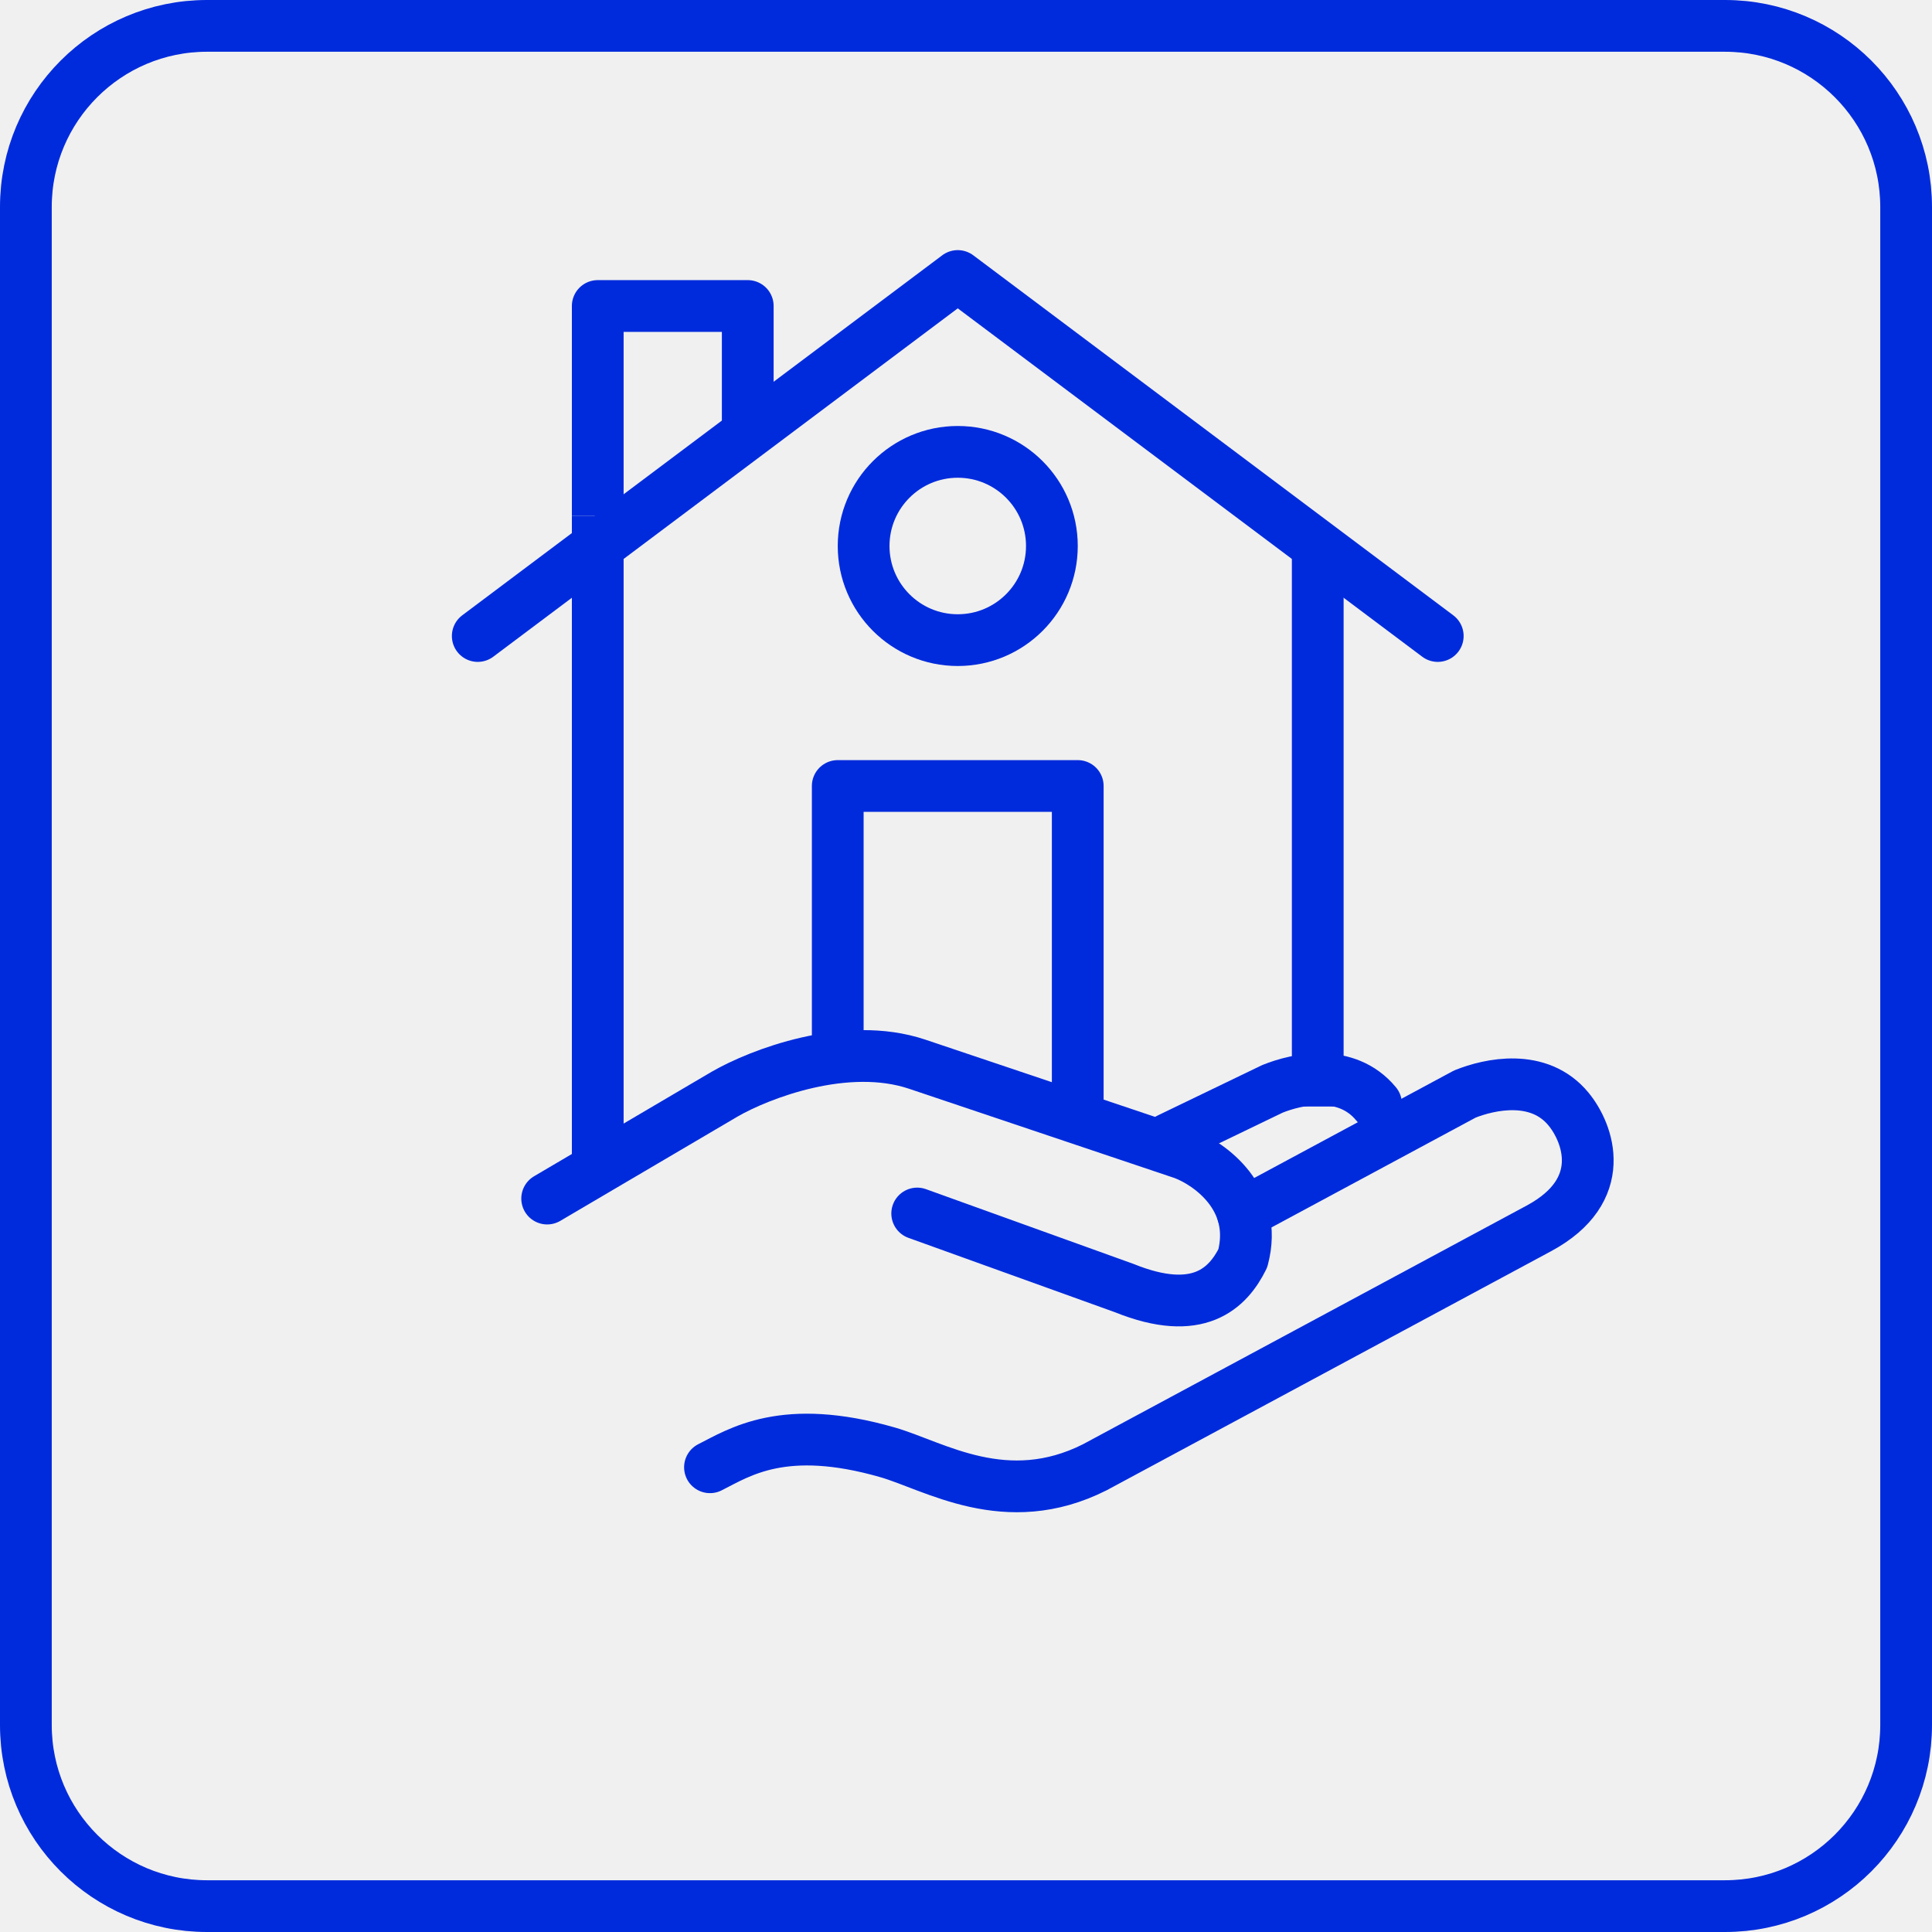
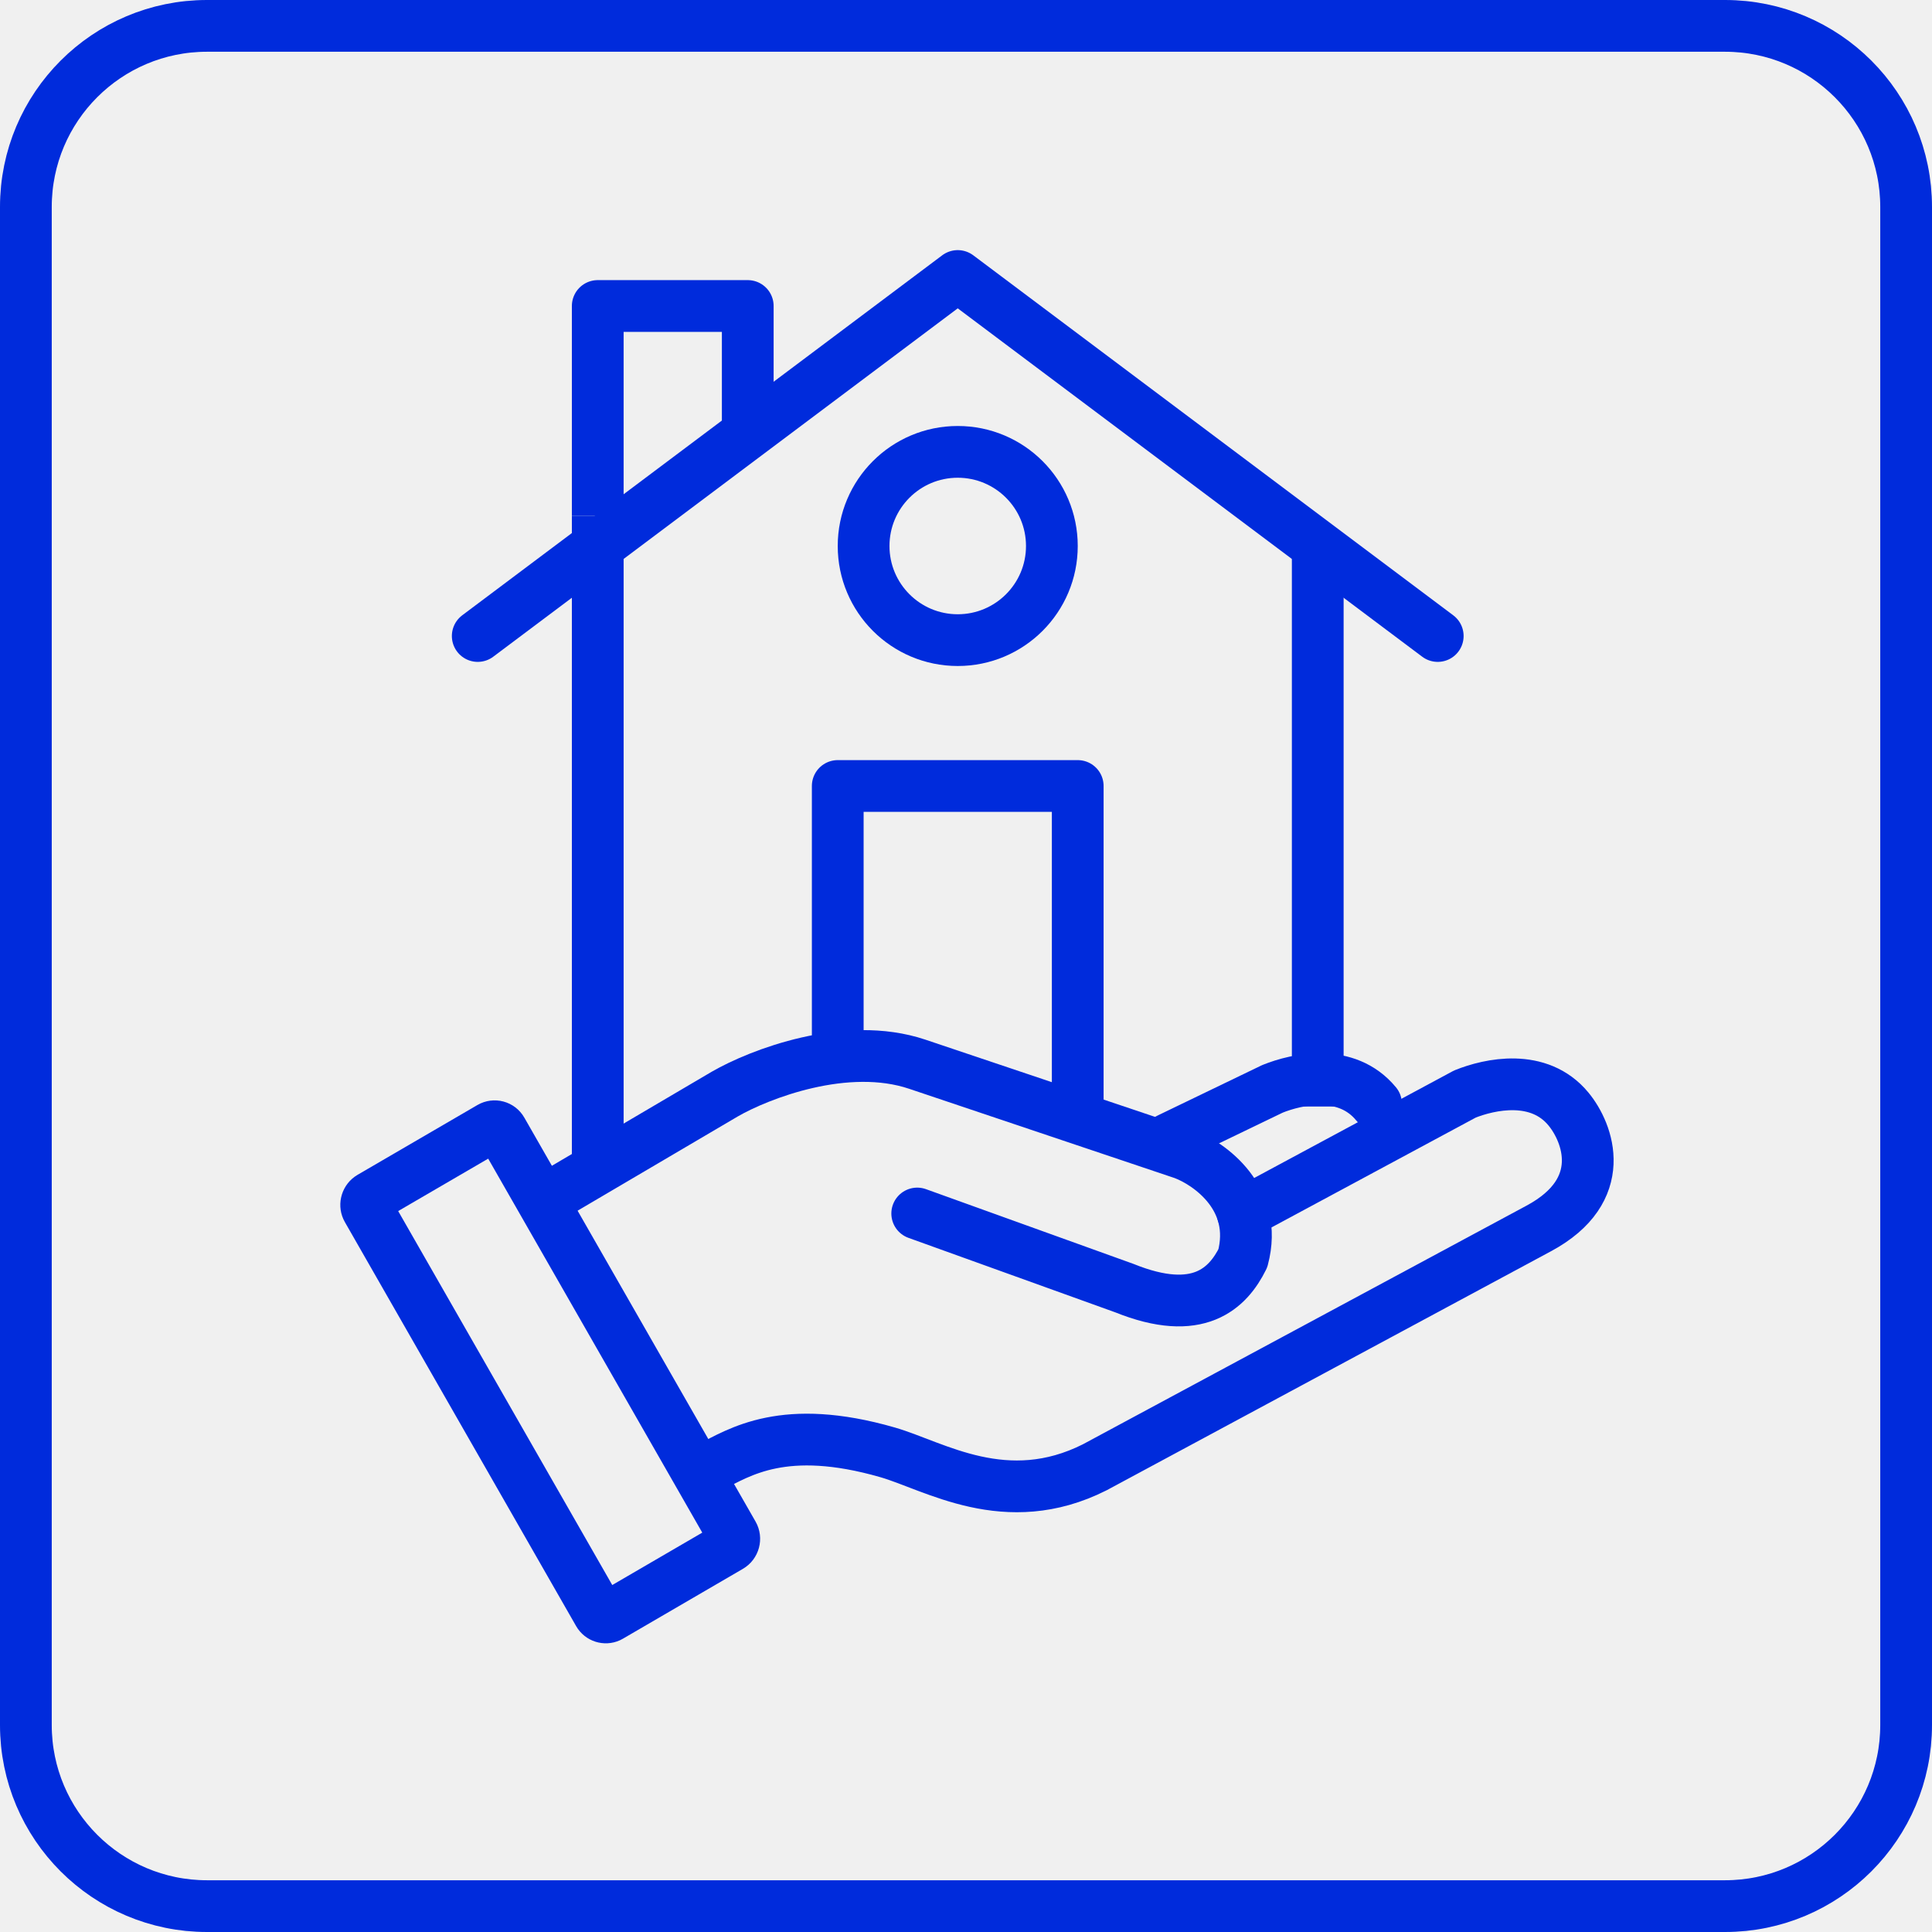
<svg xmlns="http://www.w3.org/2000/svg" width="112" height="112" viewBox="0 0 112 112" fill="none">
-   <g clip-path="url(#clip0_4177_29)">
-     <path d="M27.696 36.87L55.522 16L83.348 36.87" stroke="#002BDC" stroke-width="3" stroke-linecap="round" stroke-linejoin="round" />
+   <g clip-path="url(#clip0_4650_584)">
+     <rect x="1.5" y="1.5" width="109" height="109" rx="10.5" stroke="#002BDC" stroke-width="3" />
+     <path d="M27.695 36.87L55.521 16L83.347 36.87" stroke="#002BDC" stroke-width="3" stroke-linecap="round" stroke-linejoin="round" />
    <path d="M34.652 29.913V17.739H43.348V24.696" stroke="#002BDC" stroke-width="3" stroke-linejoin="round" />
-     <path d="M48.565 61.217V45.565H62.478V64.695" stroke="#002BDC" stroke-width="3" stroke-linecap="round" stroke-linejoin="round" />
+     <path d="M48.565 61.217V45.565H62.477V64.695" stroke="#002BDC" stroke-width="3" stroke-linecap="round" stroke-linejoin="round" />
    <path d="M34.652 29.913V68.174M76.391 64.146V31.652" stroke="#002BDC" stroke-width="3" />
-     <circle cx="55.522" cy="31.652" r="5.457" stroke="#002BDC" stroke-width="3" />
-     <path d="M31.72 69.482L42.016 63.424C44.018 62.27 49.052 60.309 53.171 61.693L68.615 66.886C70.142 67.463 72.967 69.482 72.047 72.944C71.189 74.675 69.473 76.406 65.183 74.675L53.171 70.348" stroke="#002BDC" stroke-width="3" stroke-linecap="round" stroke-linejoin="round" />
-     <path d="M41.158 85.059C42.874 84.194 45.448 82.463 51.455 84.194C54.163 84.974 58.319 87.655 63.467 85.059L89.208 71.212C93.326 68.997 92.068 65.674 90.924 64.289C89.208 62.212 86.348 62.847 84.918 63.423L72.047 70.347" stroke="#002BDC" stroke-width="3" stroke-linecap="round" stroke-linejoin="round" />
-     <path d="M67.757 66.02L73.763 63.123C75.193 62.546 78.053 61.911 79.769 63.988" stroke="#002BDC" stroke-width="3" stroke-linecap="round" stroke-linejoin="round" />
-     <mask id="path-9-inside-1_4177_29" fill="white">
-       <rect width="12.038" height="30.981" rx="2" transform="matrix(0.864159 -0.503219 0.496788 0.867872 18.9999 69.1126)" />
-     </mask>
-     <rect width="12.038" height="30.981" rx="2" transform="matrix(0.864159 -0.503219 0.496788 0.867872 18.9999 69.1126)" stroke="#002BDC" stroke-width="6" mask="url(#path-9-inside-1_4177_29)" />
-     <rect x="1.5" y="1.5" width="109" height="109" rx="10.5" stroke="#002BDC" stroke-width="3" />
+     <circle cx="55.521" cy="31.652" r="5.457" stroke="#002BDC" stroke-width="3" />
+     <path d="M31.721 69.482L42.017 63.424C44.019 62.27 49.053 60.309 53.172 61.693L68.616 66.886C70.143 67.463 72.968 69.483 72.048 72.944C71.19 74.675 69.474 76.406 65.184 74.675L53.172 70.348" stroke="#002BDC" stroke-width="3" stroke-linecap="round" stroke-linejoin="round" />
+     <path d="M41.158 85.059C42.874 84.194 45.448 82.463 51.455 84.194C54.163 84.974 58.319 87.655 63.467 85.059L89.208 71.212C93.327 68.997 92.068 65.674 90.924 64.289C89.208 62.212 86.348 62.847 84.918 63.424L72.047 70.347" stroke="#002BDC" stroke-width="3" stroke-linecap="round" stroke-linejoin="round" />
+     <path d="M67.758 66.02L73.764 63.123C75.194 62.546 78.054 61.911 79.77 63.989" stroke="#002BDC" stroke-width="3" stroke-linecap="round" stroke-linejoin="round" />
+     <path d="M35.493 91.886L40.711 88.848L28.301 67.168L23.083 70.207L35.493 91.886ZM43.8 88.206C44.349 89.165 44.02 90.393 43.065 90.948L36.119 94.993L35.938 95.088C35.015 95.506 33.912 95.163 33.397 94.264L19.994 70.848C19.479 69.95 19.736 68.815 20.557 68.218L20.728 68.106L27.674 64.061C28.629 63.505 29.848 63.832 30.396 64.791L43.8 88.206Z" fill="#002BDC" />
  </g>
  <defs>
-     <clipPath id="clip0_4177_29">
+     <clipPath id="clip0_4650_584">
      <rect width="112" height="112" fill="white" />
    </clipPath>
  </defs>
</svg>
